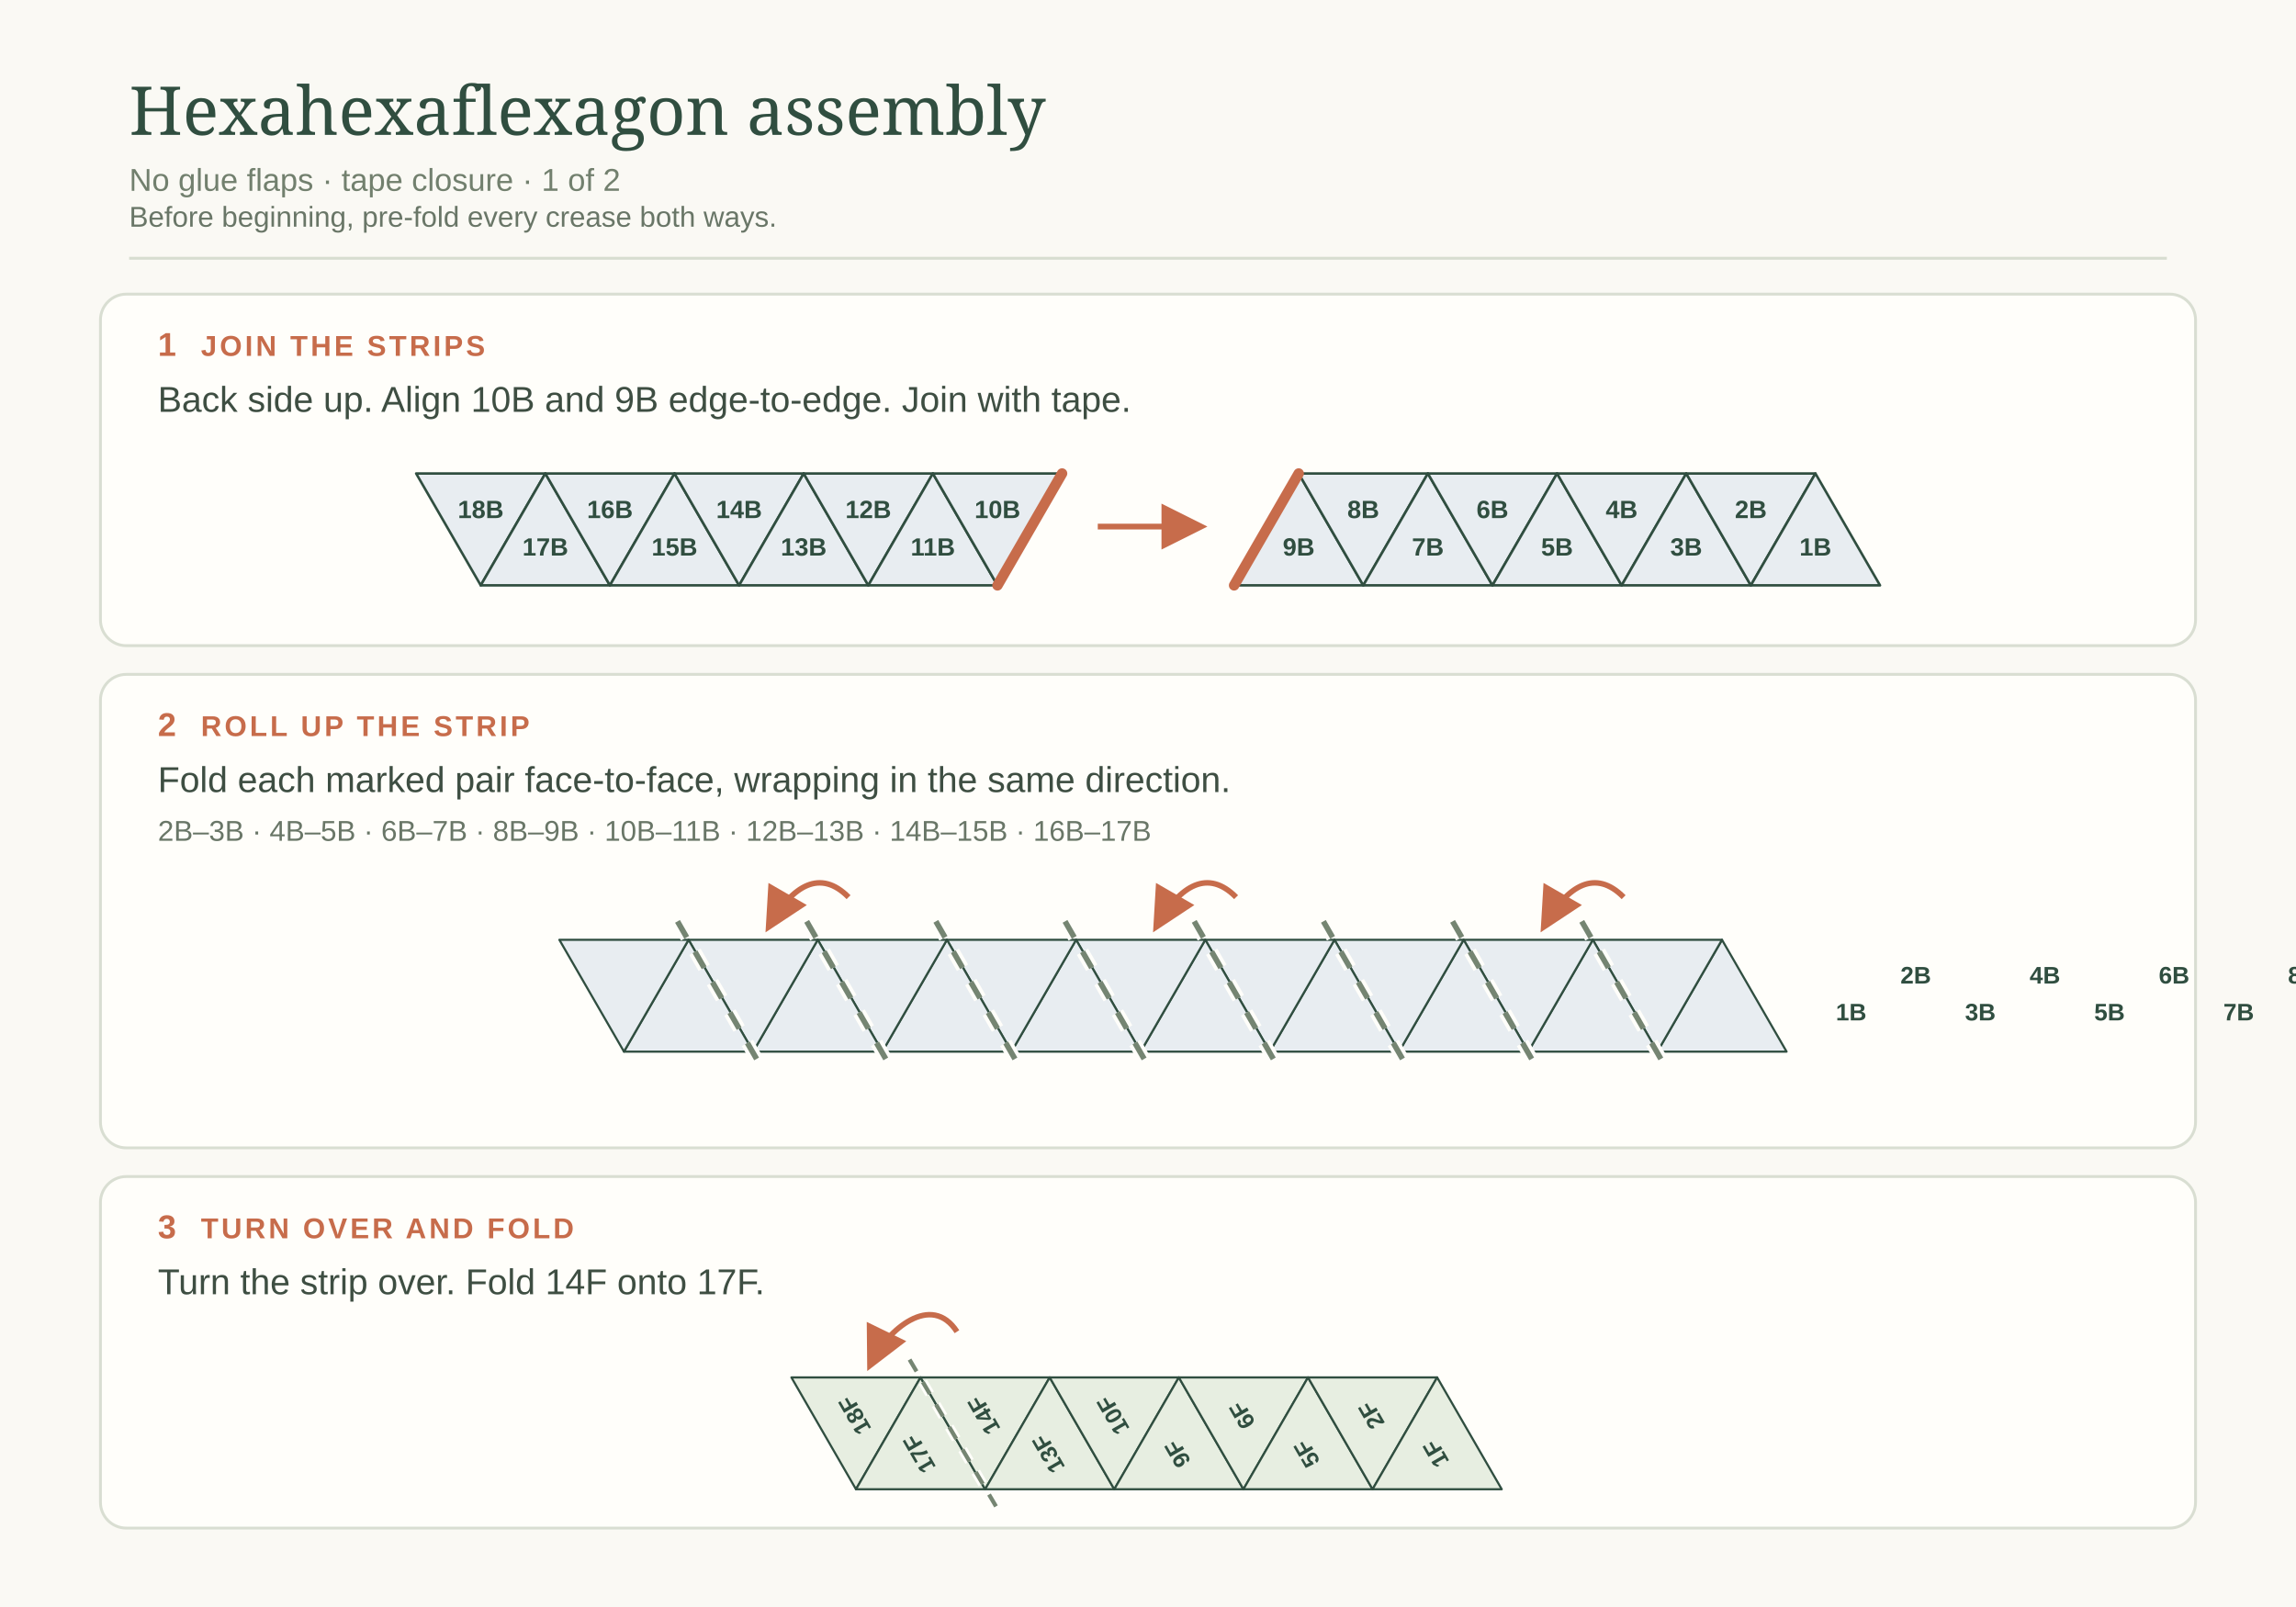
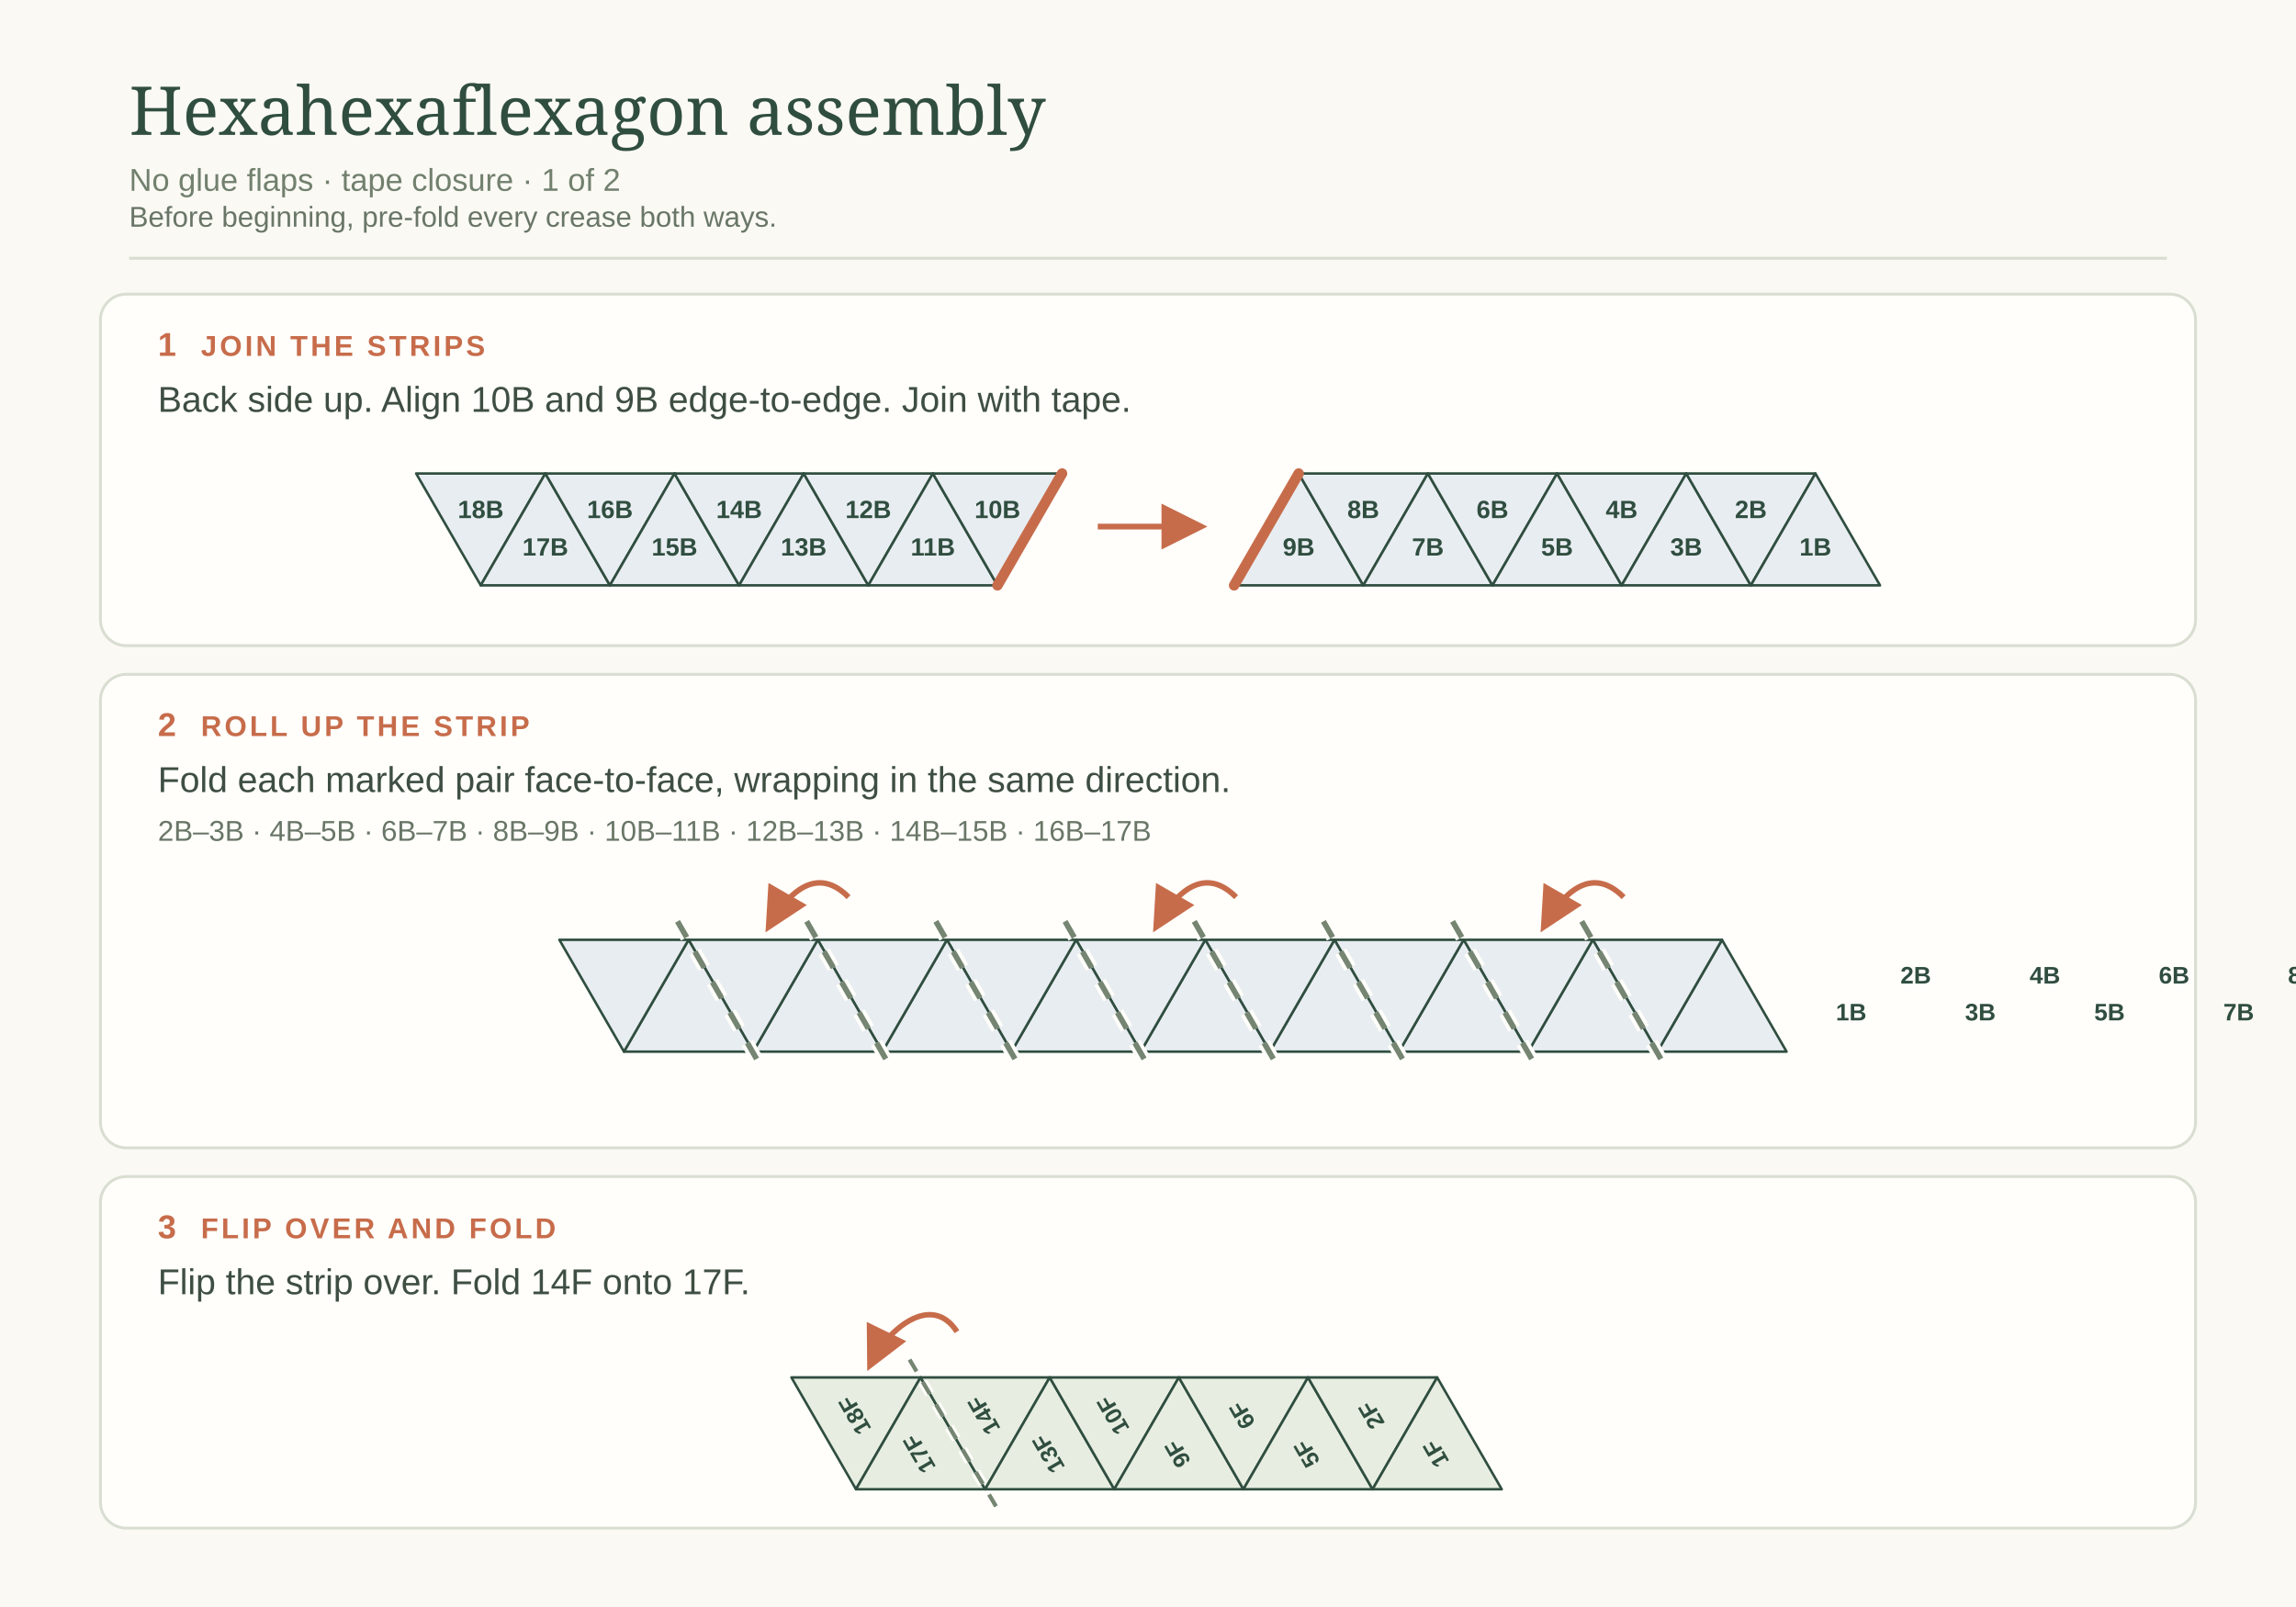
<svg xmlns="http://www.w3.org/2000/svg" width="1600" height="1120" viewBox="0 0 1600 1120">
  <style>
-     .paper{fill:#faf9f4}.panel{fill:#fffefa;stroke:#d9ded2;stroke-width:2}.leaf{fill:#e7eee1;stroke:#304e40;stroke-width:1.5;stroke-linejoin:round;vector-effect:non-scaling-stroke}.back{fill:#e8edf1}.creaseUnder{stroke:#fffefa;stroke-width:7;stroke-dasharray:10 9;fill:none}.crease{stroke:#758572;stroke-width:3;stroke-dasharray:10 9;fill:none}.arrow{stroke:#c76c4b;stroke-width:4;fill:none;marker-end:url(#arrow)}.step2Arrow{stroke:#c76c4b;stroke-width:3;fill:none;marker-end:url(#arrow)}.joinEdge{stroke:#c76c4b;stroke-width:5;stroke-linecap:round}.heading{font:500 47px Georgia,serif;fill:#304e40}.sub{font:22px Arial,sans-serif;fill:#72806e}.stepNumber{font:600 23px Arial,sans-serif;fill:#c76c4b}.step{font:600 20px Arial,sans-serif;letter-spacing:2px;fill:#c76c4b}.caption{font:25px Arial,sans-serif;fill:#3e4e42}.small{font:20px Arial,sans-serif;fill:#697667}.label{font:600 17px Arial,sans-serif;fill:#304e40;dominant-baseline:middle}.micro{font:600 12px Arial,sans-serif;fill:#304e40;dominant-baseline:middle}.tiny{font:600 13px Arial,sans-serif;fill:#304e40;dominant-baseline:middle;transform-box:fill-box;transform-origin:center;transform:scaleX(-1)}
-     .stack{fill:#e7eee1;stroke:#304e40;stroke-width:1.5;stroke-linejoin:round;vector-effect:non-scaling-stroke}.step1 .leaf{stroke-width:1.75}
+     .paper{fill:#faf9f4}.panel{fill:#fffefa;stroke:#d9ded2;stroke-width:2}.leaf{fill:#e7eee1;stroke:#304e40;stroke-width:1.75;stroke-linejoin:round;vector-effect:non-scaling-stroke}.back{fill:#e8edf1}.creaseUnder{stroke:#fffefa;stroke-width:7;stroke-dasharray:10 9;fill:none}.crease{stroke:#758572;stroke-width:3;stroke-dasharray:10 9;fill:none}.arrow{stroke:#c76c4b;stroke-width:4;fill:none;marker-end:url(#arrow)}.step2Arrow{stroke:#c76c4b;stroke-width:3;fill:none;marker-end:url(#arrow)}.joinEdge{stroke:#c76c4b;stroke-width:5;stroke-linecap:round}.heading{font:500 47px Georgia,serif;fill:#304e40}.sub{font:22px Arial,sans-serif;fill:#72806e}.stepNumber{font:600 23px Arial,sans-serif;fill:#c76c4b}.step{font:600 20px Arial,sans-serif;letter-spacing:2px;fill:#c76c4b}.caption{font:25px Arial,sans-serif;fill:#3e4e42}.small{font:20px Arial,sans-serif;fill:#697667}.label{font:600 17px Arial,sans-serif;fill:#304e40;dominant-baseline:middle}.micro{font:600 12px Arial,sans-serif;fill:#304e40;dominant-baseline:middle}.tiny{font:600 13px Arial,sans-serif;fill:#304e40;dominant-baseline:middle;transform-box:fill-box;transform-origin:center;transform:scaleX(-1)}
+     .stack{fill:#e7eee1;stroke:#304e40;stroke-width:1.75;stroke-linejoin:round;vector-effect:non-scaling-stroke}.step1 .leaf{stroke-width:1.75}
  </style>
  <defs>
    <marker id="arrow" viewBox="0 0 10 10" refX="8" refY="5" markerWidth="8" markerHeight="8" orient="auto-start-reverse">
      <path d="M0 0L10 5L0 10Z" fill="#c76c4b" />
    </marker>
    <marker id="arrowBoth" viewBox="0 0 10 10" refX="5" refY="5" markerWidth="7" markerHeight="7" orient="auto-start-reverse">
      <path d="M0 0L10 5L0 10Z" fill="#c76c4b" />
    </marker>
  </defs>
  <rect class="paper" width="1600" height="1120" />
  <text x="90" y="94" class="heading">Hexahexaflexagon assembly</text>
  <text x="90" y="133" class="sub">No glue flaps · tape closure · 1 of 2</text>
  <text x="90" y="158" class="small">Before beginning, pre-fold every crease both ways.</text>
  <line x1="90" y1="180" x2="1510" y2="180" stroke="#d7ddd0" stroke-width="2" />
  <g class="step1" transform="translate(70 205)">
    <rect class="panel" width="1460" height="245" rx="18" />
    <text class="stepNumber" x="40" y="43">1</text>
    <text class="step" x="70" y="43">JOIN THE STRIPS</text>
    <text class="caption" x="40" y="82">Back side up. Align 10B and 9B edge-to-edge. Join with tape.</text>
    <g transform="translate(220 125) scale(1.452)">
      <polygon class="leaf back" points="0,0 62,0 31,53.7" />
      <text class="micro" x="31" y="18" text-anchor="middle">18B</text>
      <polygon class="leaf back" points="31,53.7 93,53.7 62,0" />
      <text class="micro" x="62" y="36" text-anchor="middle">17B</text>
      <polygon class="leaf back" points="62,0 124,0 93,53.7" />
      <text class="micro" x="93" y="18" text-anchor="middle">16B</text>
      <polygon class="leaf back" points="93,53.7 155,53.7 124,0" />
      <text class="micro" x="124" y="36" text-anchor="middle">15B</text>
      <polygon class="leaf back" points="124,0 186,0 155,53.7" />
      <text class="micro" x="155" y="18" text-anchor="middle">14B</text>
      <polygon class="leaf back" points="155,53.7 217,53.7 186,0" />
      <text class="micro" x="186" y="36" text-anchor="middle">13B</text>
      <polygon class="leaf back" points="186,0 248,0 217,53.7" />
      <text class="micro" x="217" y="18" text-anchor="middle">12B</text>
      <polygon class="leaf back" points="217,53.7 279,53.7 248,0" />
      <text class="micro" x="248" y="36" text-anchor="middle">11B</text>
      <polygon class="leaf back" points="248,0 310,0 279,53.7" />
      <text class="micro" x="279" y="18" text-anchor="middle">10B</text>
      <line class="joinEdge" x1="279" y1="53.7" x2="310" y2="0" />
    </g>
    <path class="arrow" d="M695 162H765" />
    <g transform="translate(790 125) scale(1.452)">
      <polygon class="leaf back" points="0,53.7 62,53.7 31,0" />
      <text class="micro" x="31" y="36" text-anchor="middle">9B</text>
      <polygon class="leaf back" points="31,0 93,0 62,53.7" />
      <text class="micro" x="62" y="18" text-anchor="middle">8B</text>
      <polygon class="leaf back" points="62,53.7 124,53.7 93,0" />
      <text class="micro" x="93" y="36" text-anchor="middle">7B</text>
      <polygon class="leaf back" points="93,0 155,0 124,53.7" />
      <text class="micro" x="124" y="18" text-anchor="middle">6B</text>
      <polygon class="leaf back" points="124,53.7 186,53.7 155,0" />
      <text class="micro" x="155" y="36" text-anchor="middle">5B</text>
      <polygon class="leaf back" points="155,0 217,0 186,53.7" />
      <text class="micro" x="186" y="18" text-anchor="middle">4B</text>
      <polygon class="leaf back" points="186,53.7 248,53.7 217,0" />
      <text class="micro" x="217" y="36" text-anchor="middle">3B</text>
      <polygon class="leaf back" points="217,0 279,0 248,53.7" />
      <text class="micro" x="248" y="18" text-anchor="middle">2B</text>
      <polygon class="leaf back" points="248,53.7 310,53.7 279,0" />
      <text class="micro" x="279" y="36" text-anchor="middle">1B</text>
      <line class="joinEdge" x1="0" y1="53.7" x2="31" y2="0" />
    </g>
  </g>
  <g transform="translate(70 470)">
    <rect class="panel" width="1460" height="330" rx="18" />
    <text class="stepNumber" x="40" y="43">2</text>
    <text class="step" x="70" y="43">ROLL UP THE STRIP</text>
    <text class="caption" x="40" y="82">Fold each marked pair face-to-face, wrapping in the same direction.</text>
    <text class="small" x="40" y="116">2B–3B · 4B–5B · 6B–7B · 8B–9B · 10B–11B · 12B–13B · 14B–15B · 16B–17B</text>
    <g transform="translate(1175 185) scale(-1.286 1.286)">
      <polygon class="leaf back" points="0,60.6 70,60.6 35,0" />
      <text class="tiny" x="35" y="40" text-anchor="middle">1B</text>
      <polygon class="leaf back" points="35,0 105,0 70,60.6" />
      <text class="tiny" x="70" y="20" text-anchor="middle">2B</text>
      <polygon class="leaf back" points="70,60.6 140,60.6 105,0" />
      <text class="tiny" x="105" y="40" text-anchor="middle">3B</text>
      <polygon class="leaf back" points="105,0 175,0 140,60.6" />
      <text class="tiny" x="140" y="20" text-anchor="middle">4B</text>
      <polygon class="leaf back" points="140,60.6 210,60.6 175,0" />
      <text class="tiny" x="175" y="40" text-anchor="middle">5B</text>
      <polygon class="leaf back" points="175,0 245,0 210,60.6" />
      <text class="tiny" x="210" y="20" text-anchor="middle">6B</text>
      <polygon class="leaf back" points="210,60.6 280,60.6 245,0" />
      <text class="tiny" x="245" y="40" text-anchor="middle">7B</text>
      <polygon class="leaf back" points="245,0 315,0 280,60.6" />
      <text class="tiny" x="280" y="20" text-anchor="middle">8B</text>
      <polygon class="leaf back" points="280,60.6 350,60.6 315,0" />
      <text class="tiny" x="315" y="40" text-anchor="middle">9B</text>
      <polygon class="leaf back" points="315,0 385,0 350,60.6" />
      <text class="tiny" x="350" y="20" text-anchor="middle">10B</text>
      <polygon class="leaf back" points="350,60.6 420,60.6 385,0" />
      <text class="tiny" x="385" y="40" text-anchor="middle">11B</text>
      <polygon class="leaf back" points="385,0 455,0 420,60.6" />
      <text class="tiny" x="420" y="20" text-anchor="middle">12B</text>
      <polygon class="leaf back" points="420,60.6 490,60.6 455,0" />
      <text class="tiny" x="455" y="40" text-anchor="middle">13B</text>
      <polygon class="leaf back" points="455,0 525,0 490,60.6" />
      <text class="tiny" x="490" y="20" text-anchor="middle">14B</text>
      <polygon class="leaf back" points="490,60.6 560,60.6 525,0" />
      <text class="tiny" x="525" y="40" text-anchor="middle">15B</text>
      <polygon class="leaf back" points="525,0 595,0 560,60.6" />
      <text class="tiny" x="560" y="20" text-anchor="middle">16B</text>
      <polygon class="leaf back" points="560,60.6 630,60.6 595,0" />
      <text class="tiny" x="595" y="40" text-anchor="middle">17B</text>
      <polygon class="leaf back" points="595,0 665,0 630,60.6" />
      <text class="tiny" x="630" y="20" text-anchor="middle">18B</text>
      <path class="creaseUnder" d="M111,-10L65,70M181,-10L135,70M251,-10L205,70M321,-10L275,70M391,-10L345,70M461,-10L415,70M531,-10L485,70M601,-10L555,70" />
      <path class="crease" d="M111,-10L65,70M181,-10L135,70M251,-10L205,70M321,-10L275,70M391,-10L345,70M461,-10L415,70M531,-10L485,70M601,-10L555,70" />
      <path class="step2Arrow" d="M88.3 -23.1C103.5 -38.5 118.5 -29.7 130.9 -8.2" />
      <path class="step2Arrow" d="M298.3 -23.1C313.5 -38.5 328.5 -29.7 340.9 -8.2" />
      <path class="step2Arrow" d="M508.3 -23.1C523.5 -38.5 538.5 -29.7 550.9 -8.2" />
    </g>
  </g>
  <g transform="translate(70 820)">
    <rect class="panel" width="1460" height="245" rx="18" />
    <text class="stepNumber" x="40" y="43">3</text>
-     <text class="step" x="70" y="43">TURN OVER AND FOLD</text>
-     <text class="caption" x="40" y="82">Turn the strip over. Fold 14F onto 17F.</text>
+     <text class="step" x="70" y="43">FLIP OVER AND FOLD</text>
+     <text class="caption" x="40" y="82">Flip the strip over. Fold 14F onto 17F.</text>
    <g transform="translate(481.5 140) scale(.95745)">
      <polygon class="stack" points="0,0 94,0 47,81.4" />
      <text class="label" x="47" y="27" text-anchor="middle" transform="rotate(-120 47 27)">18F</text>
      <polygon class="stack" points="47,81.4 141,81.4 94,0" />
      <text class="label" x="94" y="55" text-anchor="middle" transform="rotate(-120 94 55)">17F</text>
      <polygon class="stack" points="94,0 188,0 141,81.4" />
      <text class="label" x="141" y="27" text-anchor="middle" transform="rotate(-120 141 27)">14F</text>
      <polygon class="stack" points="141,81.4 235,81.4 188,0" />
      <text class="label" x="188" y="55" text-anchor="middle" transform="rotate(-120 188 55)">13F</text>
      <polygon class="stack" points="188,0 282,0 235,81.4" />
      <text class="label" x="235" y="27" text-anchor="middle" transform="rotate(-120 235 27)">10F</text>
      <polygon class="stack" points="235,81.4 329,81.4 282,0" />
      <text class="label" x="282" y="55" text-anchor="middle" transform="rotate(-120 282 55)">9F</text>
      <polygon class="stack" points="282,0 376,0 329,81.4" />
      <text class="label" x="329" y="27" text-anchor="middle" transform="rotate(-120 329 27)">6F</text>
      <polygon class="stack" points="329,81.4 423,81.4 376,0" />
      <text class="label" x="376" y="55" text-anchor="middle" transform="rotate(-120 376 55)">5F</text>
      <polygon class="stack" points="376,0 470,0 423,81.4" />
      <text class="label" x="423" y="27" text-anchor="middle" transform="rotate(-120 423 27)">2F</text>
      <polygon class="stack" points="423,81.4 517,81.4 470,0" />
      <text class="label" x="470" y="55" text-anchor="middle" transform="rotate(-120 470 55)">1F</text>
      <path class="creaseUnder" d="M86,-13L149,94" />
      <path class="crease" d="M86,-13L149,94" />
      <path class="arrow" d="M120.5 -33.3C102 -62 70 -35 58 -10.4" />
    </g>
  </g>
</svg>
